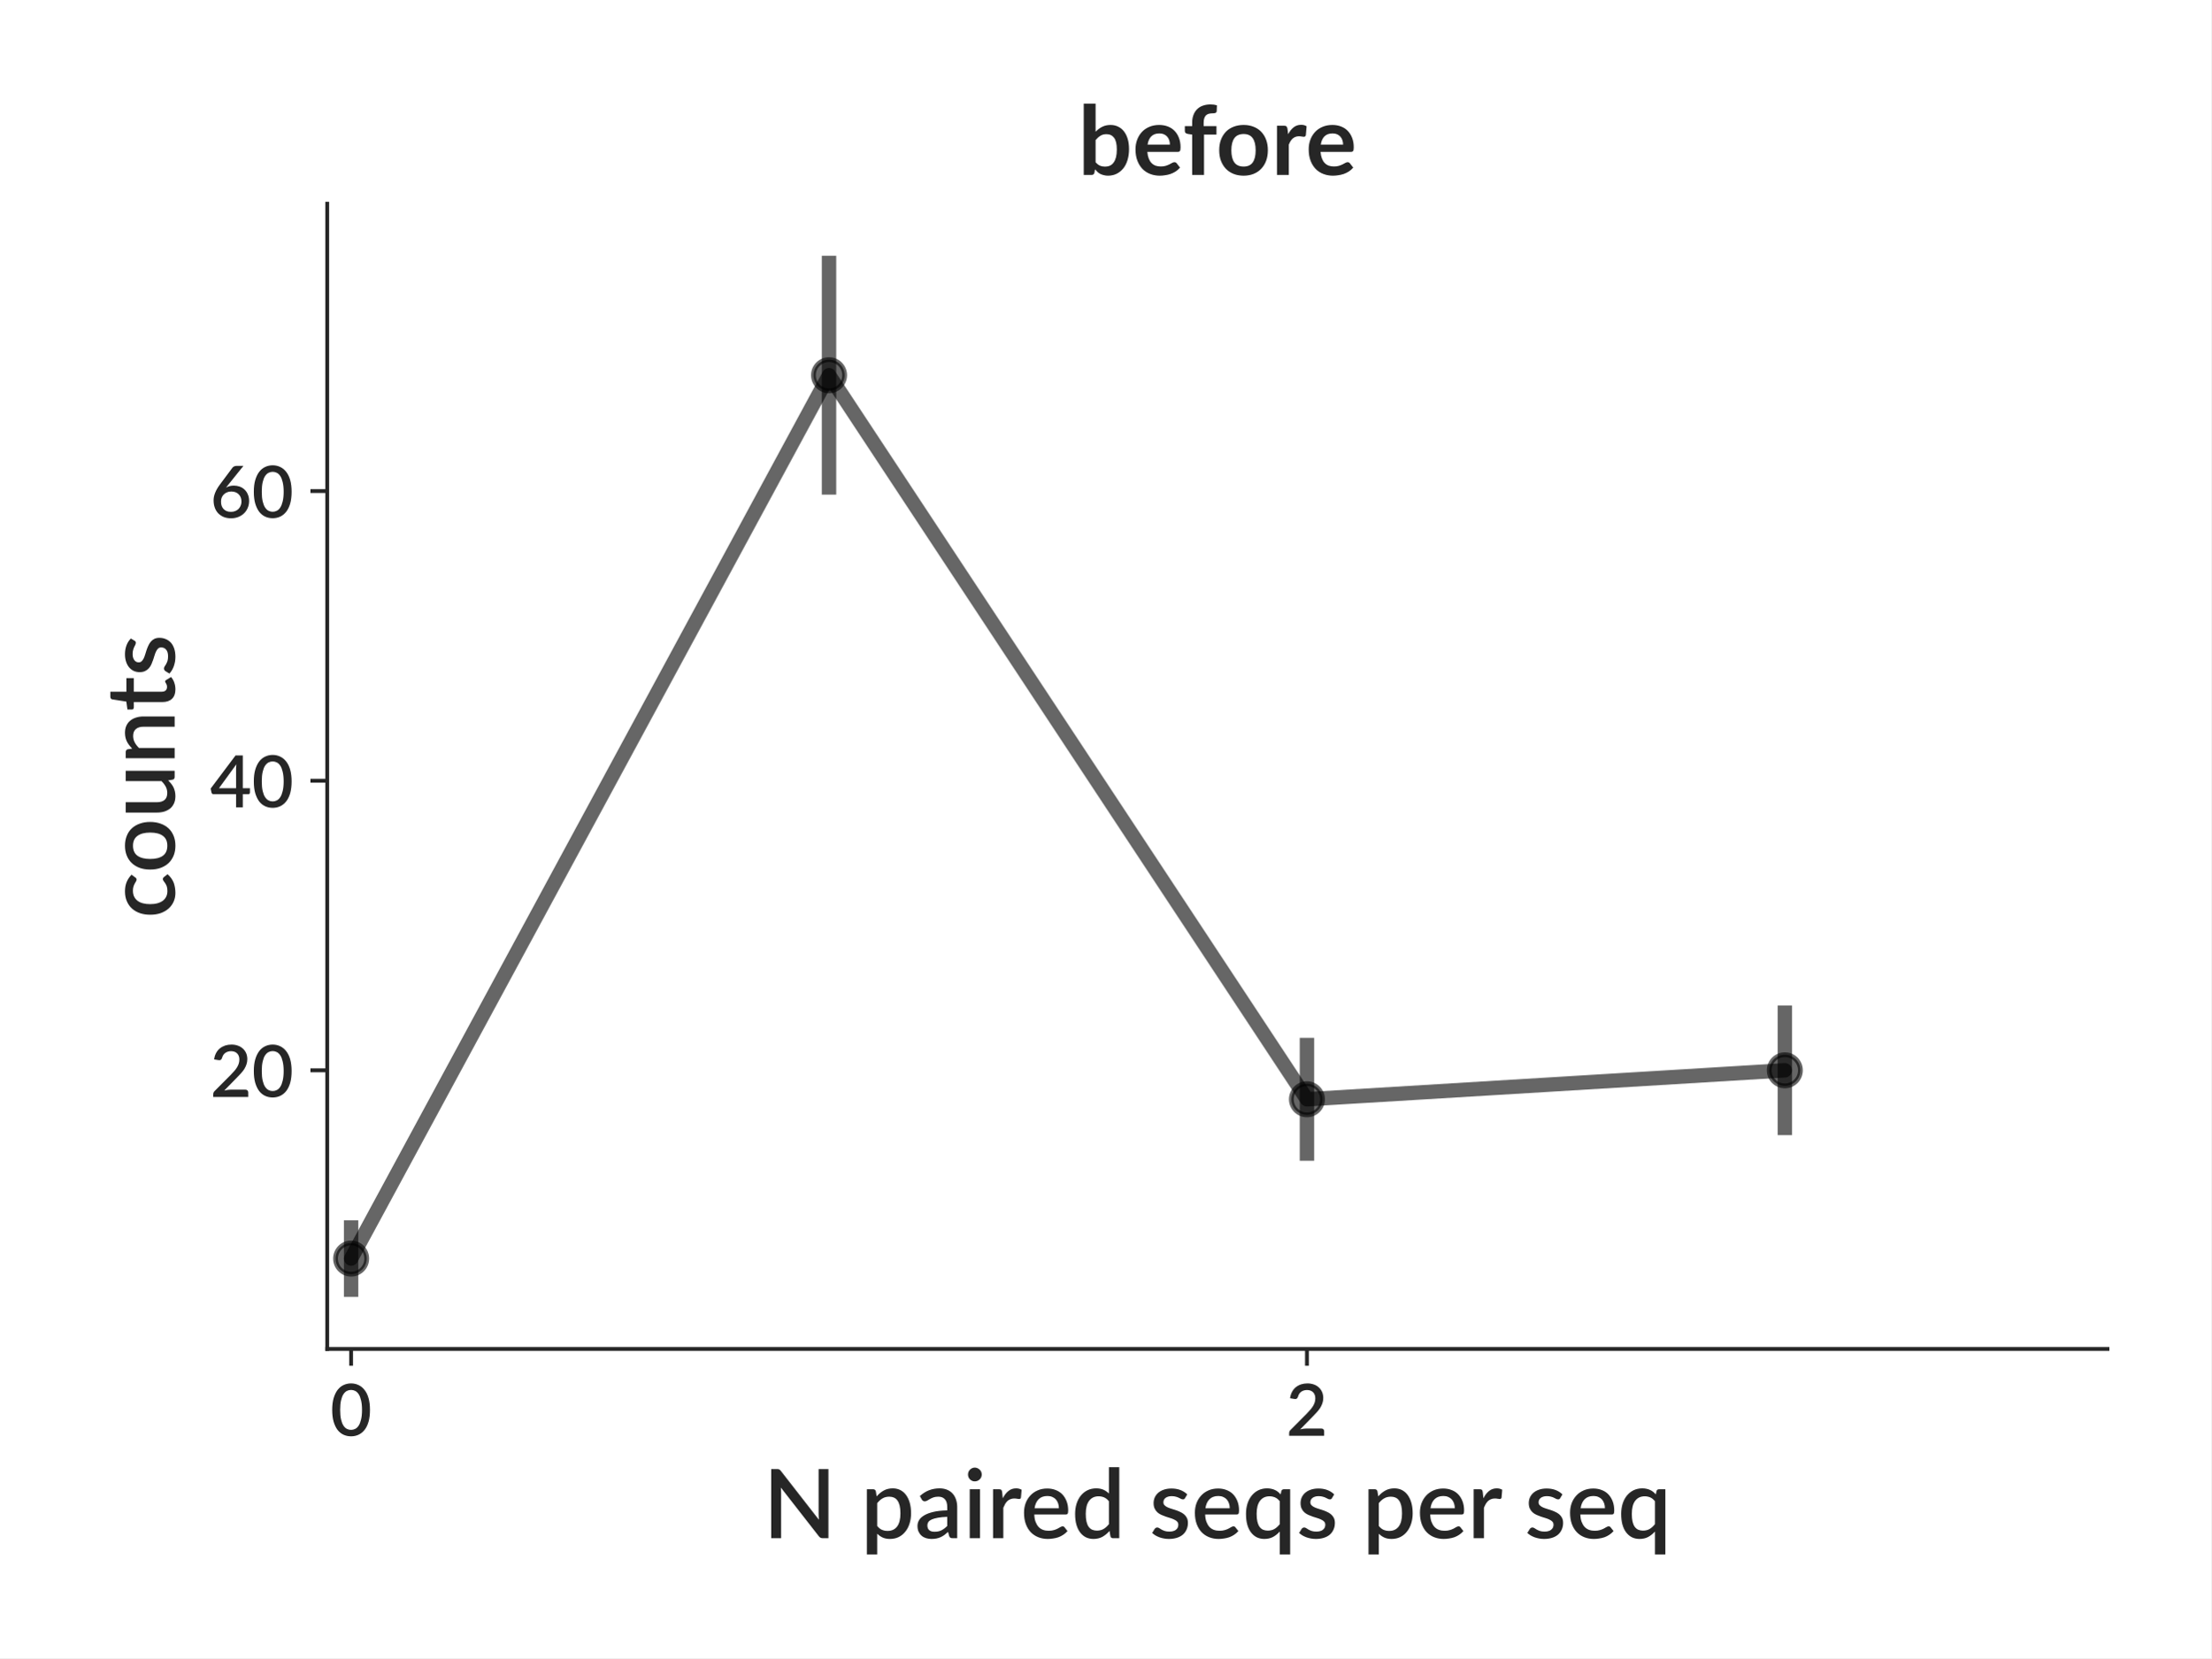
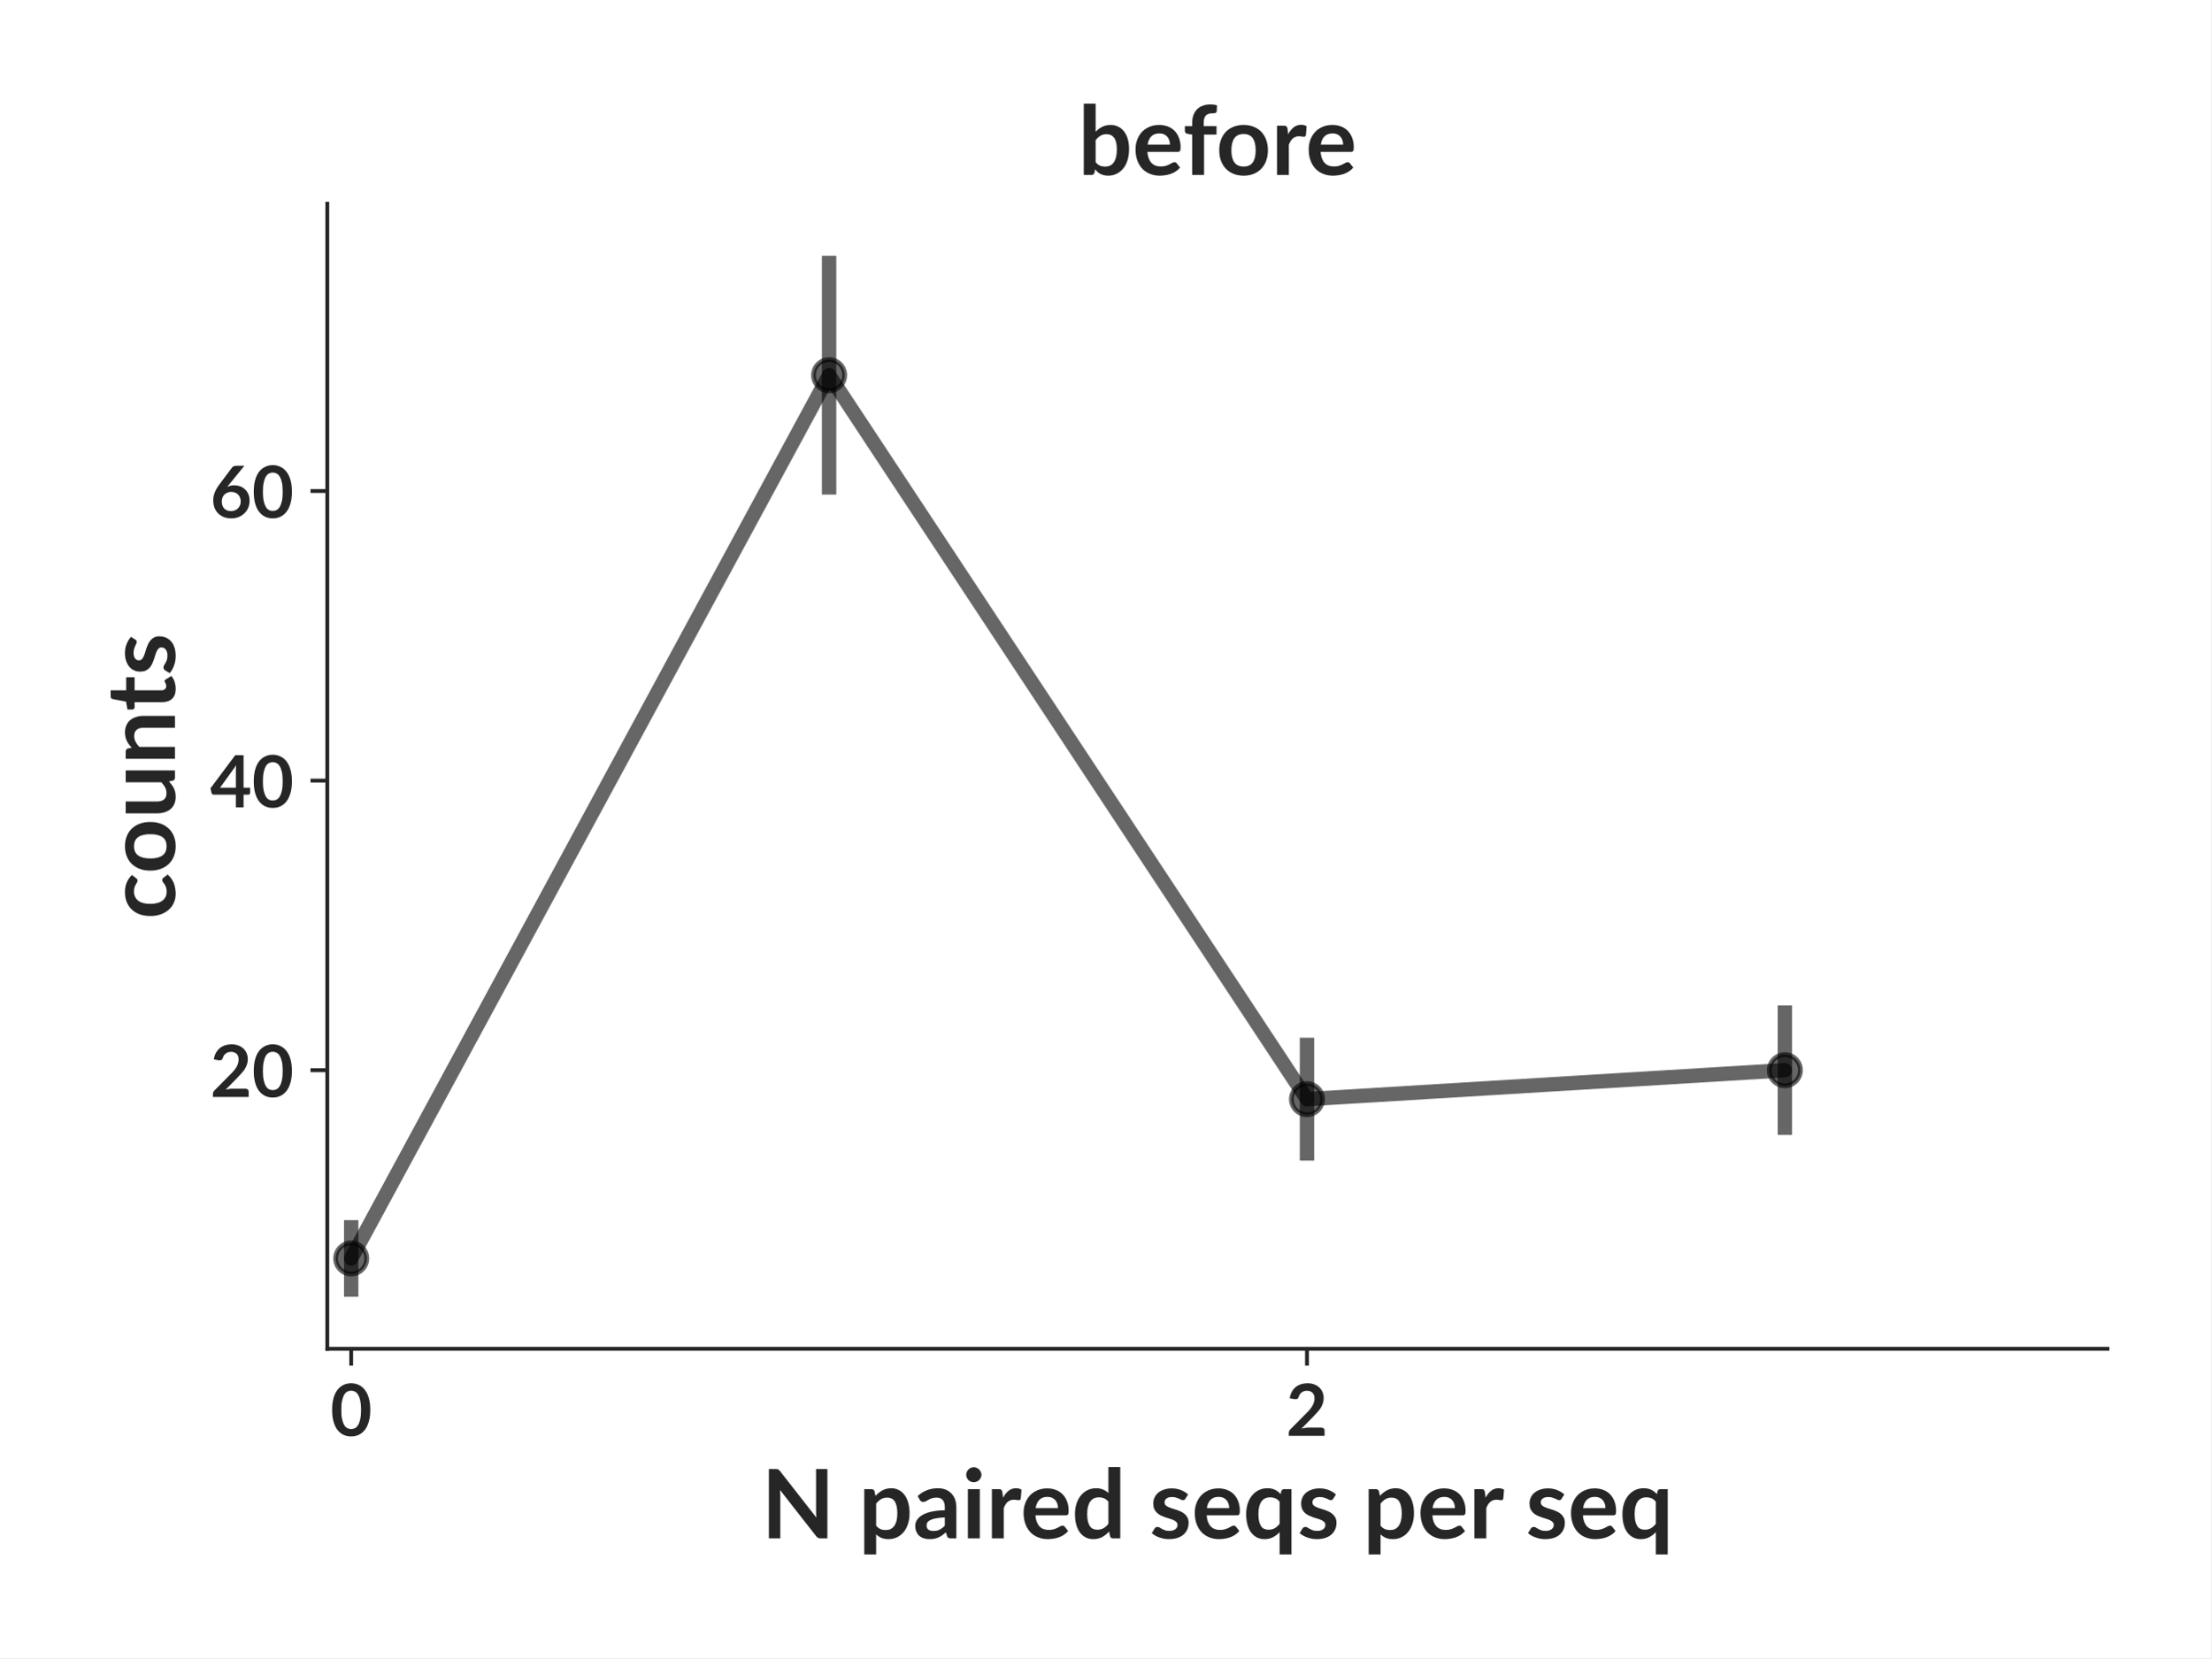
<svg xmlns="http://www.w3.org/2000/svg" xmlns:xlink="http://www.w3.org/1999/xlink" height="345.6pt" version="1.1" viewBox="0 0 460.8 345.6" width="460.8pt">
  <defs>
    <style type="text/css">*{stroke-linecap:butt;stroke-linejoin:round;}</style>
  </defs>
  <g id="figure_1">
    <g id="patch_1">
      <path d="M 0 345.6  L 460.8 345.6  L 460.8 0  L 0 0  z " style="fill:#ffffff;" />
    </g>
    <g id="axes_1">
      <g id="patch_2">
-         <path d="M 68.191 281.166  L 439.2 281.166  L 439.2 42.459  L 68.191 42.459  z " style="fill:#ffffff;" />
+         <path d="M 68.209 281.134  L 439.2 281.134  L 439.2 42.459  L 68.209 42.459  z " style="fill:#ffffff;" />
      </g>
      <g id="matplotlib.axis_1">
        <g id="xtick_1">
          <g id="line2d_1">
            <defs>
-               <path d="M 0 0  L 0 3.5  " id="m948cf4a0bf" style="stroke:#262626;stroke-width:0.8;" />
+               <path d="M 0 0  L 0 3.5  " id="m0ab0f93bb3" style="stroke:#262626;stroke-width:0.8;" />
            </defs>
            <g>
-               <use style="fill:#262626;stroke:#262626;stroke-width:0.8;" x="73.171" xlink:href="#m948cf4a0bf" y="281.166" />
+               <use style="fill:#262626;stroke:#262626;stroke-width:0.8;" x="73.189" xlink:href="#m0ab0f93bb3" y="281.134" />
            </g>
          </g>
          <g id="text_1">
-             <text style="fill:#262626;font-family:Lato;font-size:15px;font-stretch:normal;font-style:normal;font-weight:600;text-anchor:middle;" transform="rotate(-0, 73.17062, 299.2664)" x="73.171" y="299.266">0</text>
+             <text style="fill:#262626;font-family:Lato;font-size:15px;font-stretch:normal;font-style:normal;font-weight:bold;text-anchor:middle;" transform="rotate(-0, 73.18912, 299.2781)" x="73.189" y="299.278">0</text>
          </g>
        </g>
        <g id="xtick_2">
          <g id="line2d_2">
            <g>
-               <use style="fill:#262626;stroke:#262626;stroke-width:0.8;" x="272.37" xlink:href="#m948cf4a0bf" y="281.166" />
+               <use style="fill:#262626;stroke:#262626;stroke-width:0.8;" x="272.379" xlink:href="#m0ab0f93bb3" y="281.134" />
            </g>
          </g>
          <g id="text_2">
-             <text style="fill:#262626;font-family:Lato;font-size:15px;font-stretch:normal;font-style:normal;font-weight:600;text-anchor:middle;" transform="rotate(-0, 272.3703, 299.2664)" x="272.37" y="299.266">2</text>
+             <text style="fill:#262626;font-family:Lato;font-size:15px;font-stretch:normal;font-style:normal;font-weight:bold;text-anchor:middle;" transform="rotate(-0, 272.3787, 299.2781)" x="272.379" y="299.278">2</text>
          </g>
        </g>
        <g id="text_3">
-           <text style="fill:#262626;font-family:Lato;font-size:20px;font-stretch:normal;font-style:normal;font-weight:600;text-anchor:middle;" transform="rotate(-0, 253.6953, 320.6094)" x="253.695" y="320.609">N paired seqs per seq</text>
+           <text style="fill:#262626;font-family:Lato;font-size:20px;font-stretch:normal;font-style:normal;font-weight:bold;text-anchor:middle;" transform="rotate(-0, 253.7047, 320.65)" x="253.705" y="320.65">N paired seqs per seq</text>
        </g>
      </g>
      <g id="matplotlib.axis_2">
        <g id="ytick_1">
          <g id="line2d_3">
            <defs>
-               <path d="M 0 0  L -3.5 0  " id="m60998200f1" style="stroke:#262626;stroke-width:0.8;" />
+               <path d="M 0 0  L -3.5 0  " id="maeb0d916c4" style="stroke:#262626;stroke-width:0.8;" />
            </defs>
            <g>
-               <use style="fill:#262626;stroke:#262626;stroke-width:0.8;" x="68.191" xlink:href="#m60998200f1" y="223.089" />
+               <use style="fill:#262626;stroke:#262626;stroke-width:0.8;" x="68.209" xlink:href="#maeb0d916c4" y="223.064" />
            </g>
          </g>
          <g id="text_4">
-             <text style="fill:#262626;font-family:Lato;font-size:15px;font-stretch:normal;font-style:normal;font-weight:600;text-anchor:end;" transform="rotate(-0, 61.19062, 228.6393)" x="61.191" y="228.639">20</text>
+             <text style="fill:#262626;font-family:Lato;font-size:15px;font-stretch:normal;font-style:normal;font-weight:bold;text-anchor:end;" transform="rotate(-0, 61.20938, 228.6367)" x="61.209" y="228.637">20</text>
          </g>
        </g>
        <g id="ytick_2">
          <g id="line2d_4">
            <g>
-               <use style="fill:#262626;stroke:#262626;stroke-width:0.8;" x="68.191" xlink:href="#m60998200f1" y="162.719" />
+               <use style="fill:#262626;stroke:#262626;stroke-width:0.8;" x="68.209" xlink:href="#maeb0d916c4" y="162.703" />
            </g>
          </g>
          <g id="text_5">
-             <text style="fill:#262626;font-family:Lato;font-size:15px;font-stretch:normal;font-style:normal;font-weight:600;text-anchor:end;" transform="rotate(-0, 61.19062, 168.2691)" x="61.191" y="168.269">40</text>
+             <text style="fill:#262626;font-family:Lato;font-size:15px;font-stretch:normal;font-style:normal;font-weight:bold;text-anchor:end;" transform="rotate(-0, 61.20938, 168.2749)" x="61.209" y="168.275">40</text>
          </g>
        </g>
        <g id="ytick_3">
          <g id="line2d_5">
            <g>
-               <use style="fill:#262626;stroke:#262626;stroke-width:0.8;" x="68.191" xlink:href="#m60998200f1" y="102.349" />
+               <use style="fill:#262626;stroke:#262626;stroke-width:0.8;" x="68.209" xlink:href="#maeb0d916c4" y="102.341" />
            </g>
          </g>
          <g id="text_6">
-             <text style="fill:#262626;font-family:Lato;font-size:15px;font-stretch:normal;font-style:normal;font-weight:600;text-anchor:end;" transform="rotate(-0, 61.19062, 107.899)" x="61.191" y="107.899">60</text>
+             <text style="fill:#262626;font-family:Lato;font-size:15px;font-stretch:normal;font-style:normal;font-weight:bold;text-anchor:end;" transform="rotate(-0, 61.20938, 107.913)" x="61.209" y="107.913">60</text>
          </g>
        </g>
        <g id="text_7">
-           <text style="fill:#262626;font-family:Lato;font-size:20px;font-stretch:normal;font-style:normal;font-weight:600;text-anchor:middle;" transform="rotate(-90, 36.4, 161.8129)" x="36.4" y="161.813">counts</text>
+           <text style="fill:#262626;font-family:Lato;font-size:20px;font-stretch:normal;font-style:normal;font-weight:bold;text-anchor:middle;" transform="rotate(-90, 36.45938, 161.7965)" x="36.459" y="161.796">counts</text>
        </g>
      </g>
      <g id="LineCollection_1">
-         <path clip-path="url(#p58d59df5b3)" d="M 73.171 270.316  L 73.171 254.344  " style="fill:none;stroke:#000000;stroke-opacity:0.6;stroke-width:3;" />
-         <path clip-path="url(#p58d59df5b3)" d="M 172.77 103.092  L 172.77 53.31  " style="fill:none;stroke:#000000;stroke-opacity:0.6;stroke-width:3;" />
-         <path clip-path="url(#p58d59df5b3)" d="M 272.37 241.933  L 272.37 216.32  " style="fill:none;stroke:#000000;stroke-opacity:0.6;stroke-width:3;" />
-         <path clip-path="url(#p58d59df5b3)" d="M 371.97 236.588  L 371.97 209.59  " style="fill:none;stroke:#000000;stroke-opacity:0.6;stroke-width:3;" />
+         <path clip-path="url(#p8f15e50a90)" d="M 73.189 270.285  L 73.189 254.315  " style="fill:none;stroke:#000000;stroke-opacity:0.6;stroke-width:3;" />
+         <path clip-path="url(#p8f15e50a90)" d="M 172.784 103.084  L 172.784 53.308  " style="fill:none;stroke:#000000;stroke-opacity:0.6;stroke-width:3;" />
+         <path clip-path="url(#p8f15e50a90)" d="M 272.379 241.905  L 272.379 216.296  " style="fill:none;stroke:#000000;stroke-opacity:0.6;stroke-width:3;" />
+         <path clip-path="url(#p8f15e50a90)" d="M 371.974 236.562  L 371.974 209.567  " style="fill:none;stroke:#000000;stroke-opacity:0.6;stroke-width:3;" />
      </g>
      <g id="line2d_6">
-         <path clip-path="url(#p58d59df5b3)" d="M 73.171 262.33  L 172.77 78.201  L 272.37 229.126  L 371.97 223.089  " style="fill:none;stroke:#000000;stroke-linecap:round;stroke-opacity:0.6;stroke-width:3;" />
+         <path clip-path="url(#p8f15e50a90)" d="M 73.189 262.3  L 172.784 78.196  L 272.379 229.101  L 371.974 223.064  " style="fill:none;stroke:#000000;stroke-linecap:round;stroke-opacity:0.6;stroke-width:3;" />
        <defs>
-           <path d="M 0 3.25  C 0.862 3.25 1.689 2.908 2.298 2.298  C 2.908 1.689 3.25 0.862 3.25 0  C 3.25 -0.862 2.908 -1.689 2.298 -2.298  C 1.689 -2.908 0.862 -3.25 0 -3.25  C -0.862 -3.25 -1.689 -2.908 -2.298 -2.298  C -2.908 -1.689 -3.25 -0.862 -3.25 0  C -3.25 0.862 -2.908 1.689 -2.298 2.298  C -1.689 2.908 -0.862 3.25 0 3.25  z " id="mfe8e4e8042" style="stroke:#000000;stroke-opacity:0.6;" />
+           <path d="M 0 3.25  C 0.862 3.25 1.689 2.908 2.298 2.298  C 2.908 1.689 3.25 0.862 3.25 0  C 3.25 -0.862 2.908 -1.689 2.298 -2.298  C 1.689 -2.908 0.862 -3.25 0 -3.25  C -0.862 -3.25 -1.689 -2.908 -2.298 -2.298  C -2.908 -1.689 -3.25 -0.862 -3.25 0  C -3.25 0.862 -2.908 1.689 -2.298 2.298  C -1.689 2.908 -0.862 3.25 0 3.25  z " id="mb4149fa025" style="stroke:#000000;stroke-opacity:0.6;" />
        </defs>
-         <g clip-path="url(#p58d59df5b3)">
-           <use style="fill-opacity:0.6;stroke:#000000;stroke-opacity:0.6;" x="73.171" xlink:href="#mfe8e4e8042" y="262.33" />
-           <use style="fill-opacity:0.6;stroke:#000000;stroke-opacity:0.6;" x="172.77" xlink:href="#mfe8e4e8042" y="78.201" />
-           <use style="fill-opacity:0.6;stroke:#000000;stroke-opacity:0.6;" x="272.37" xlink:href="#mfe8e4e8042" y="229.126" />
-           <use style="fill-opacity:0.6;stroke:#000000;stroke-opacity:0.6;" x="371.97" xlink:href="#mfe8e4e8042" y="223.089" />
+         <g clip-path="url(#p8f15e50a90)">
+           <use style="fill-opacity:0.6;stroke:#000000;stroke-opacity:0.6;" x="73.189" xlink:href="#mb4149fa025" y="262.3" />
+           <use style="fill-opacity:0.6;stroke:#000000;stroke-opacity:0.6;" x="172.784" xlink:href="#mb4149fa025" y="78.196" />
+           <use style="fill-opacity:0.6;stroke:#000000;stroke-opacity:0.6;" x="272.379" xlink:href="#mb4149fa025" y="229.101" />
+           <use style="fill-opacity:0.6;stroke:#000000;stroke-opacity:0.6;" x="371.974" xlink:href="#mb4149fa025" y="223.064" />
        </g>
      </g>
      <g id="patch_3">
-         <path d="M 68.191 281.166  L 68.191 42.459  " style="fill:none;stroke:#262626;stroke-linecap:square;stroke-linejoin:miter;stroke-width:0.8;" />
+         <path d="M 68.209 281.134  L 68.209 42.459  " style="fill:none;stroke:#262626;stroke-linecap:square;stroke-linejoin:miter;stroke-width:0.8;" />
      </g>
      <g id="patch_4">
-         <path d="M 68.191 281.166  L 439.2 281.166  " style="fill:none;stroke:#262626;stroke-linecap:square;stroke-linejoin:miter;stroke-width:0.8;" />
+         <path d="M 68.209 281.134  L 439.2 281.134  " style="fill:none;stroke:#262626;stroke-linecap:square;stroke-linejoin:miter;stroke-width:0.8;" />
      </g>
      <g id="text_8">
-         <text style="fill:#262626;font-family:Lato;font-size:20px;font-stretch:normal;font-style:normal;font-weight:bold;text-anchor:middle;" transform="rotate(-0, 253.6953, 36.45938)" x="253.695" y="36.459">before</text>
+         <text style="fill:#262626;font-family:Lato;font-size:20px;font-stretch:normal;font-style:normal;font-weight:bold;text-anchor:middle;" transform="rotate(-0, 253.7047, 36.45938)" x="253.705" y="36.459">before</text>
      </g>
    </g>
  </g>
  <defs>
-     <clipPath id="p58d59df5b3">
-       <rect height="238.707" width="371.009" x="68.191" y="42.459" />
+     <clipPath id="p8f15e50a90">
+       <rect height="238.674" width="370.991" x="68.209" y="42.459" />
    </clipPath>
  </defs>
</svg>
